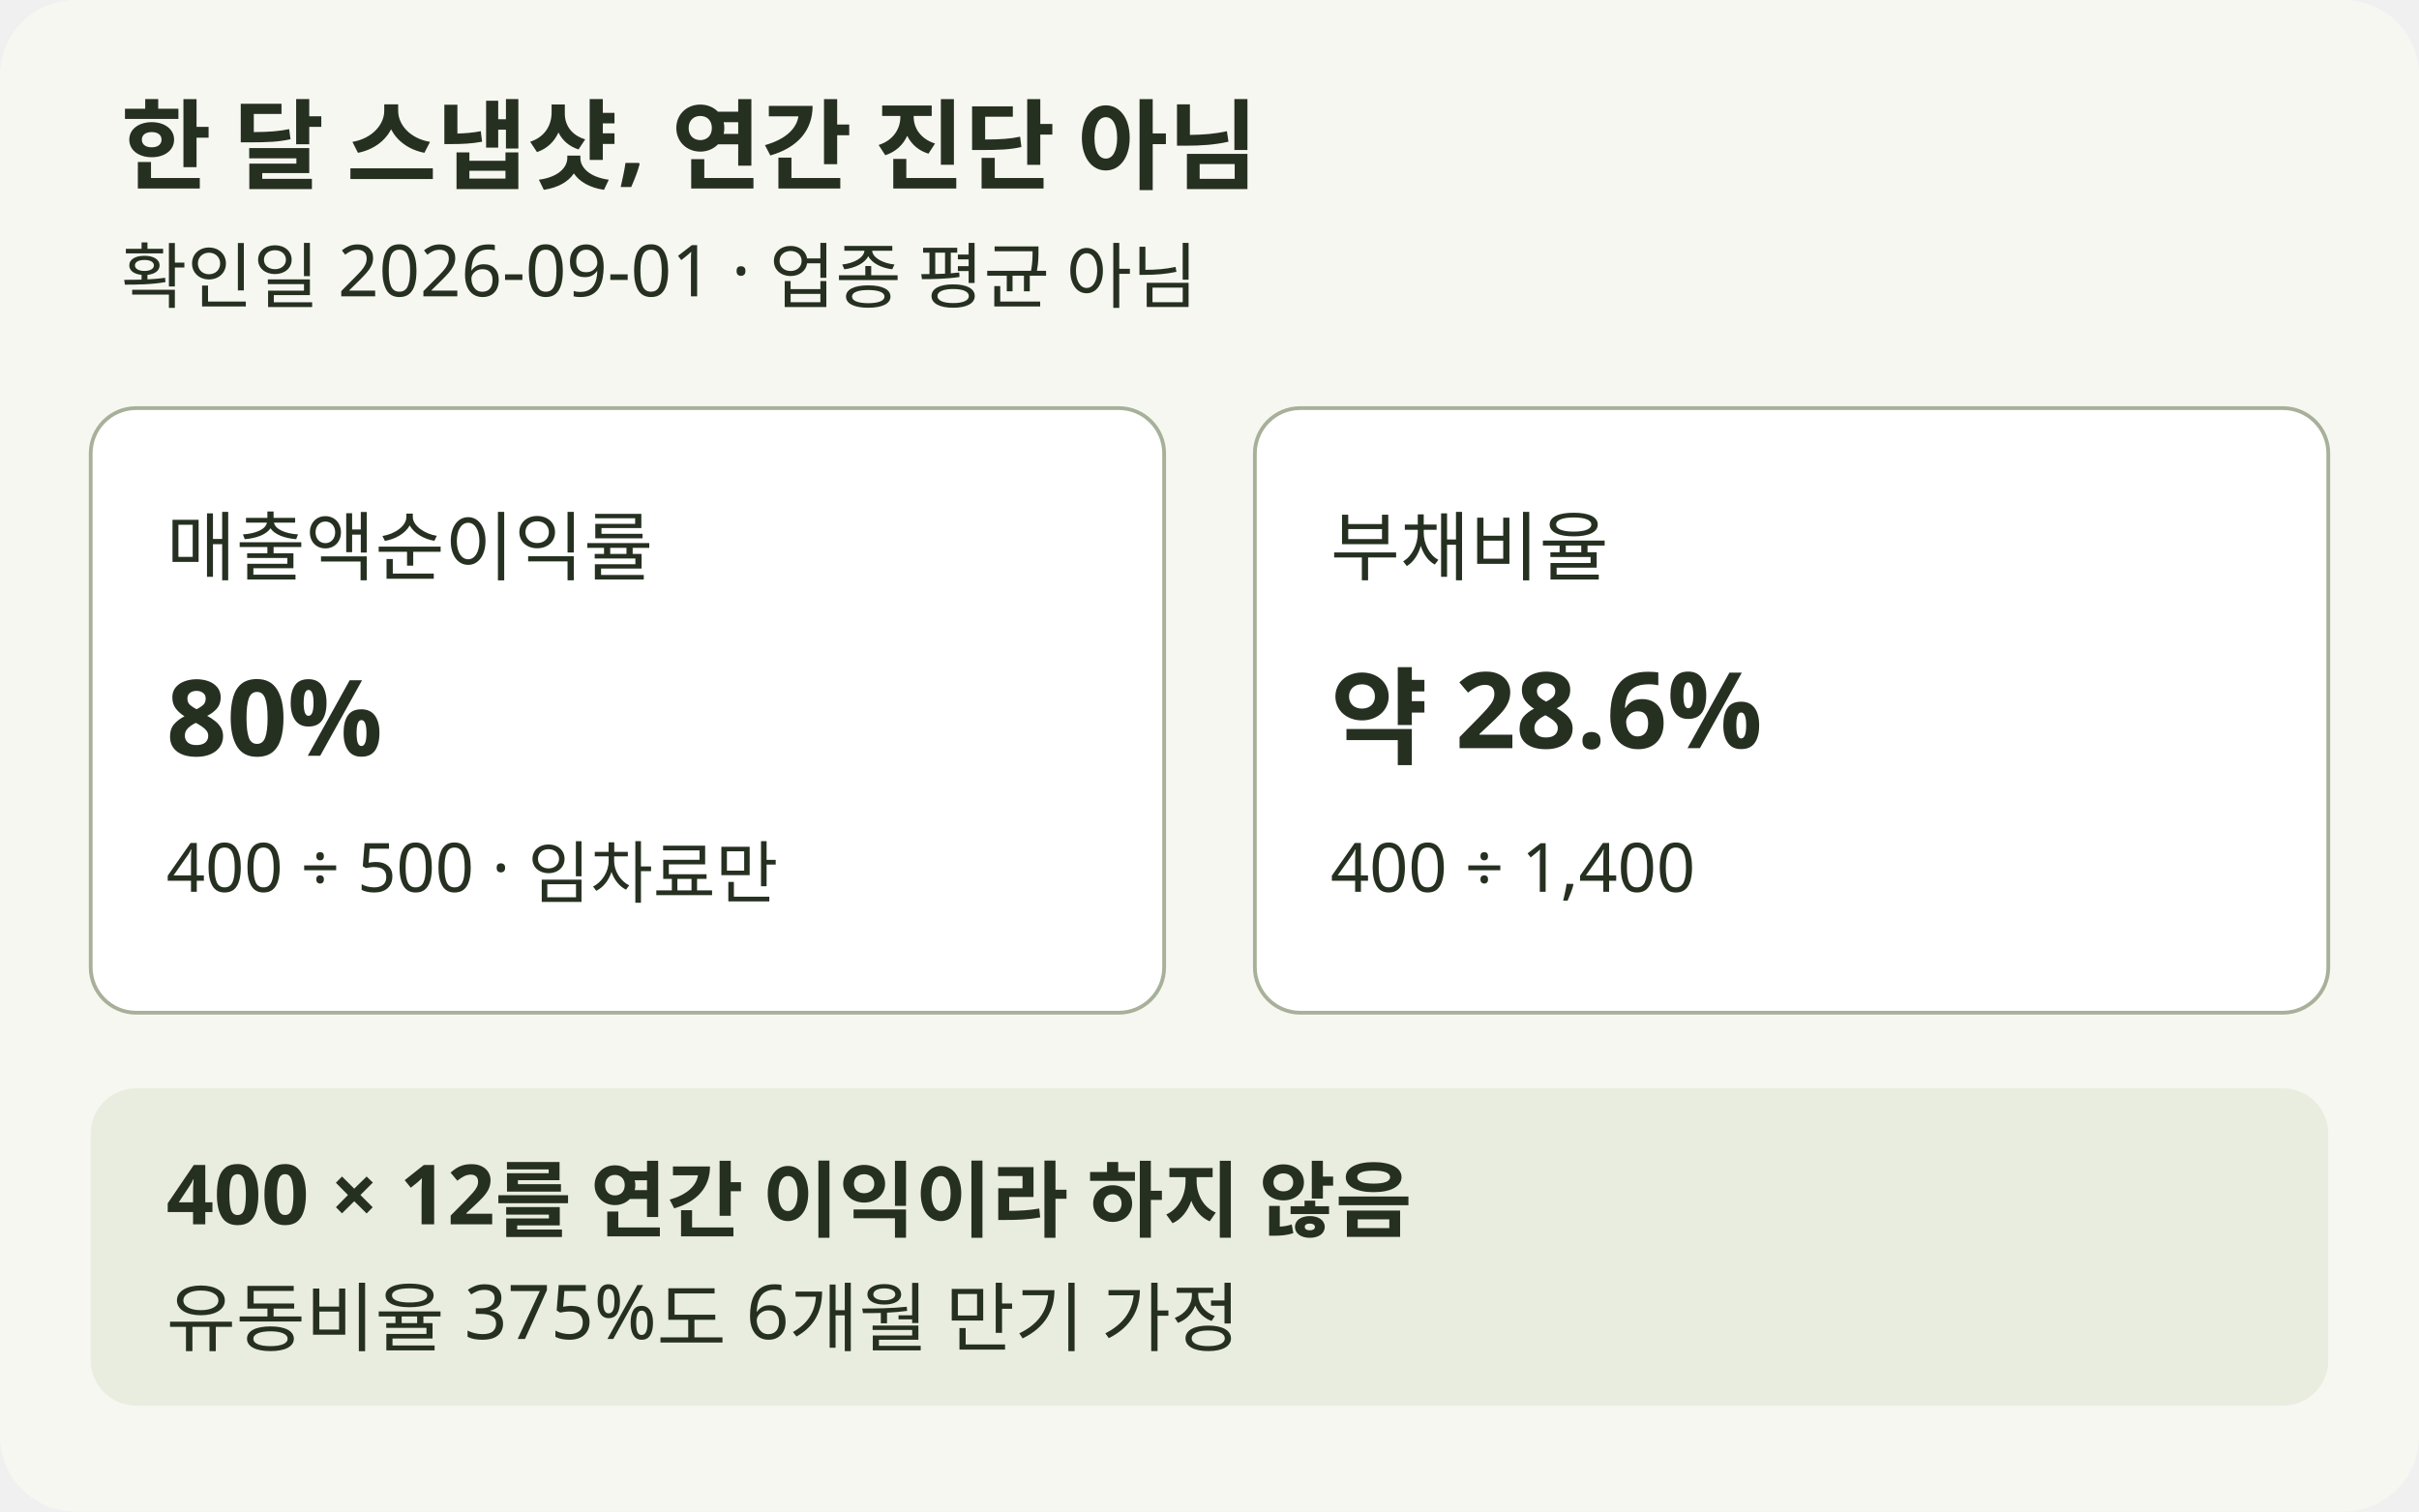
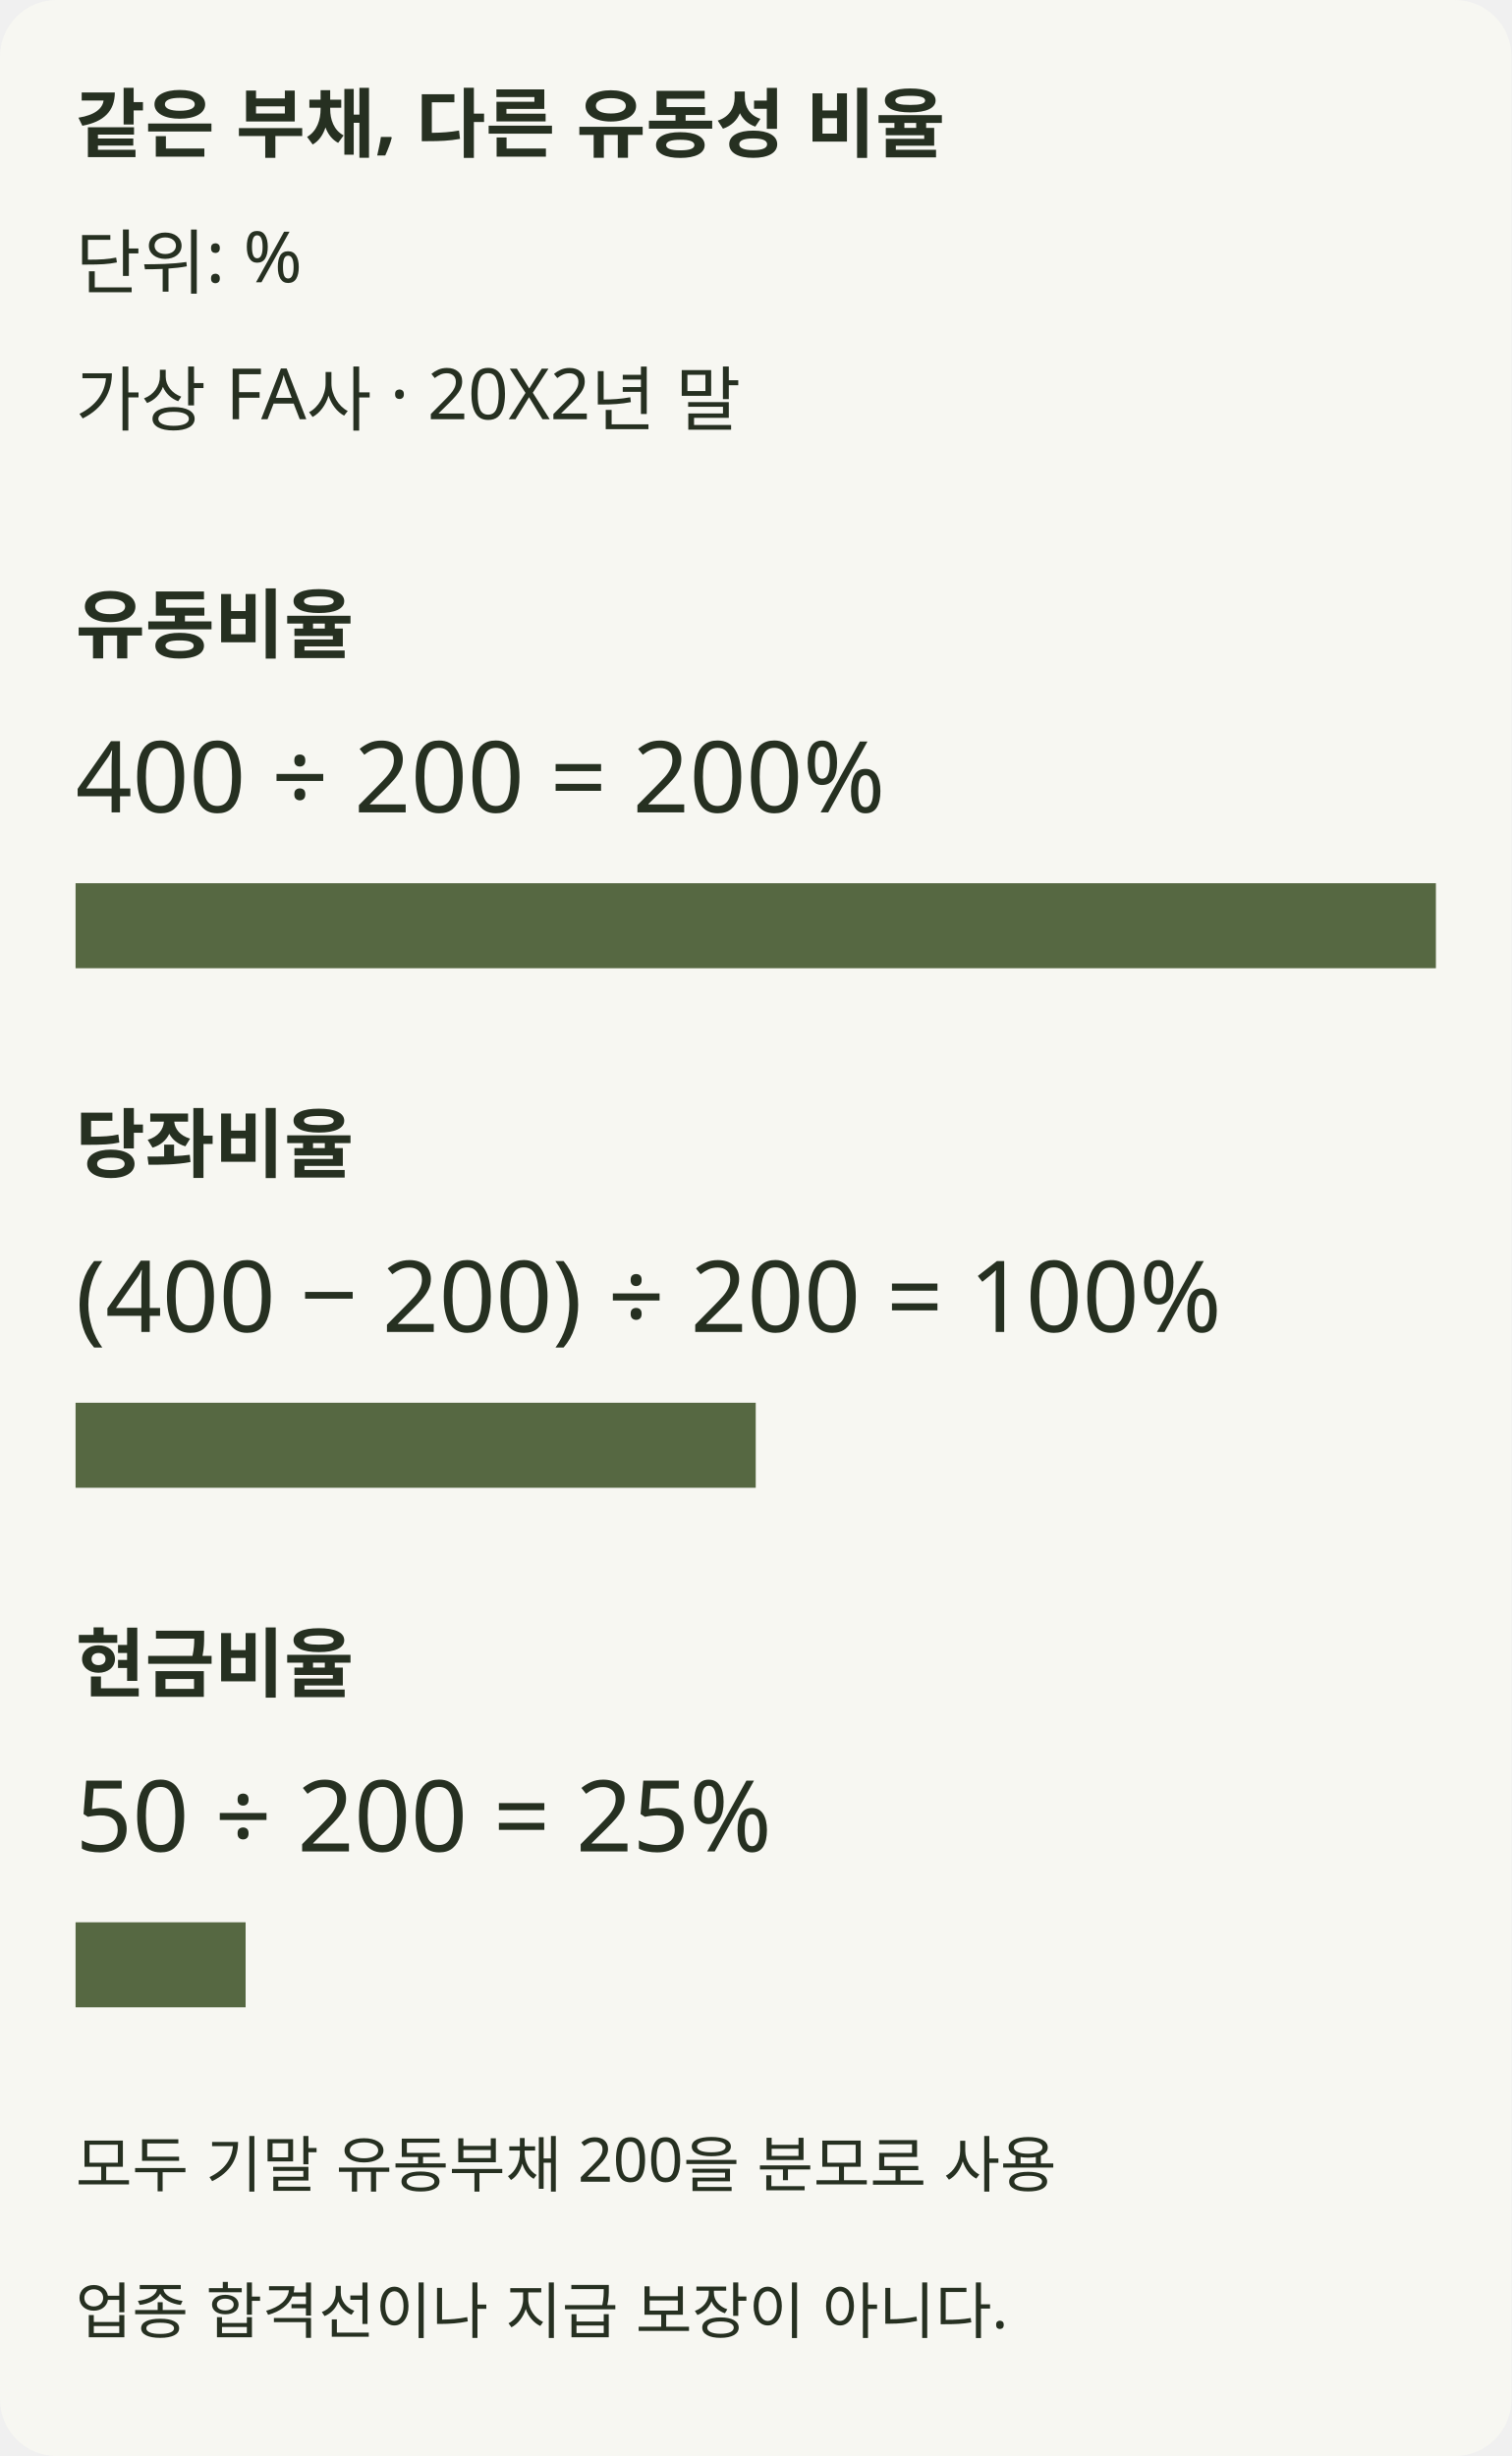
- <svg xmlns="http://www.w3.org/2000/svg" viewBox="0 0 640 400" width="640" height="400" role="img" aria-labelledby="title desc">
-   <rect width="640" height="400" rx="20" fill="#f7f7f2" />
-   <g font-family="Apple SD Gothic Neo, Noto Sans KR, sans-serif" fill="#263021">
-     <text x="32" y="48" font-size="26" font-weight="700">한 달 스냅샷, 연간 진단 아님</text>
-     <text x="32" y="80" font-size="19">확인일 2026-09-01 · 업종 평균 아님</text>
-     <rect x="24" y="108" width="284" height="160" rx="12" fill="#fff" stroke="#a7b099" />
-     <text x="44" y="152" font-size="20">매출액순이익률</text>
-     <text x="44" y="200" font-size="28" font-weight="700">80%</text>
-     <text x="44" y="236" font-size="18">400 ÷ 500 · 임차료만</text>
-     <rect x="332" y="108" width="284" height="160" rx="12" fill="#fff" stroke="#a7b099" />
-     <text x="352" y="152" font-size="20">부채비율</text>
-     <text x="352" y="200" font-size="28" font-weight="700">약 28.6%</text>
-     <text x="352" y="236" font-size="18">400 ÷ 1,400</text>
-     <rect x="24" y="288" width="592" height="84" rx="12" fill="#e9eddf" />
-     <text x="44" y="324" font-size="22" font-weight="700">400 × 12를 연간 이익이라 하지 않음</text>
-     <text x="44" y="356" font-size="20">유동비율 375%도 6개월 만기 가정</text>
+ <svg xmlns="http://www.w3.org/2000/svg" viewBox="0 0 320 520" width="320" height="520" role="img" aria-labelledby="title desc" xml:lang="ko">
+   <rect width="320" height="520" rx="12" fill="#f7f7f2" />
+   <g font-family="Apple SD Gothic Neo, Noto Sans, sans-serif" fill="#263021">
+     <text x="16" y="32" font-size="16" font-weight="700">같은 부채, 다른 유동성 비율</text>
+     <text x="16" y="61" font-size="15">단위: %</text>
+     <text x="16" y="90" font-size="15">가상 FA사 · 20X2년 말</text>
+     <text x="16" y="138" font-size="16" font-weight="700">유동비율</text>
+     <text x="16" y="172" font-size="21">400 ÷ 200 = 200%</text>
+     <rect x="16" y="187" width="288" height="18" fill="#566842" />
+     <text x="16" y="248" font-size="16" font-weight="700">당좌비율</text>
+     <text x="16" y="282" font-size="21">(400 − 200) ÷ 200 = 100%</text>
+     <rect x="16" y="297" width="144" height="18" fill="#566842" />
+     <text x="16" y="358" font-size="16" font-weight="700">현금비율</text>
+     <text x="16" y="392" font-size="21">50 ÷ 200 = 25%</text>
+     <rect x="16" y="407" width="36" height="18" fill="#566842" />
+     <text x="16" y="463" font-size="13">모두 기말 유동부채 200을 분모로 사용</text>
+     <text x="16" y="494" font-size="13">업종 합격선이나 지급 보장이 아니다.</text>
  </g>
</svg>
